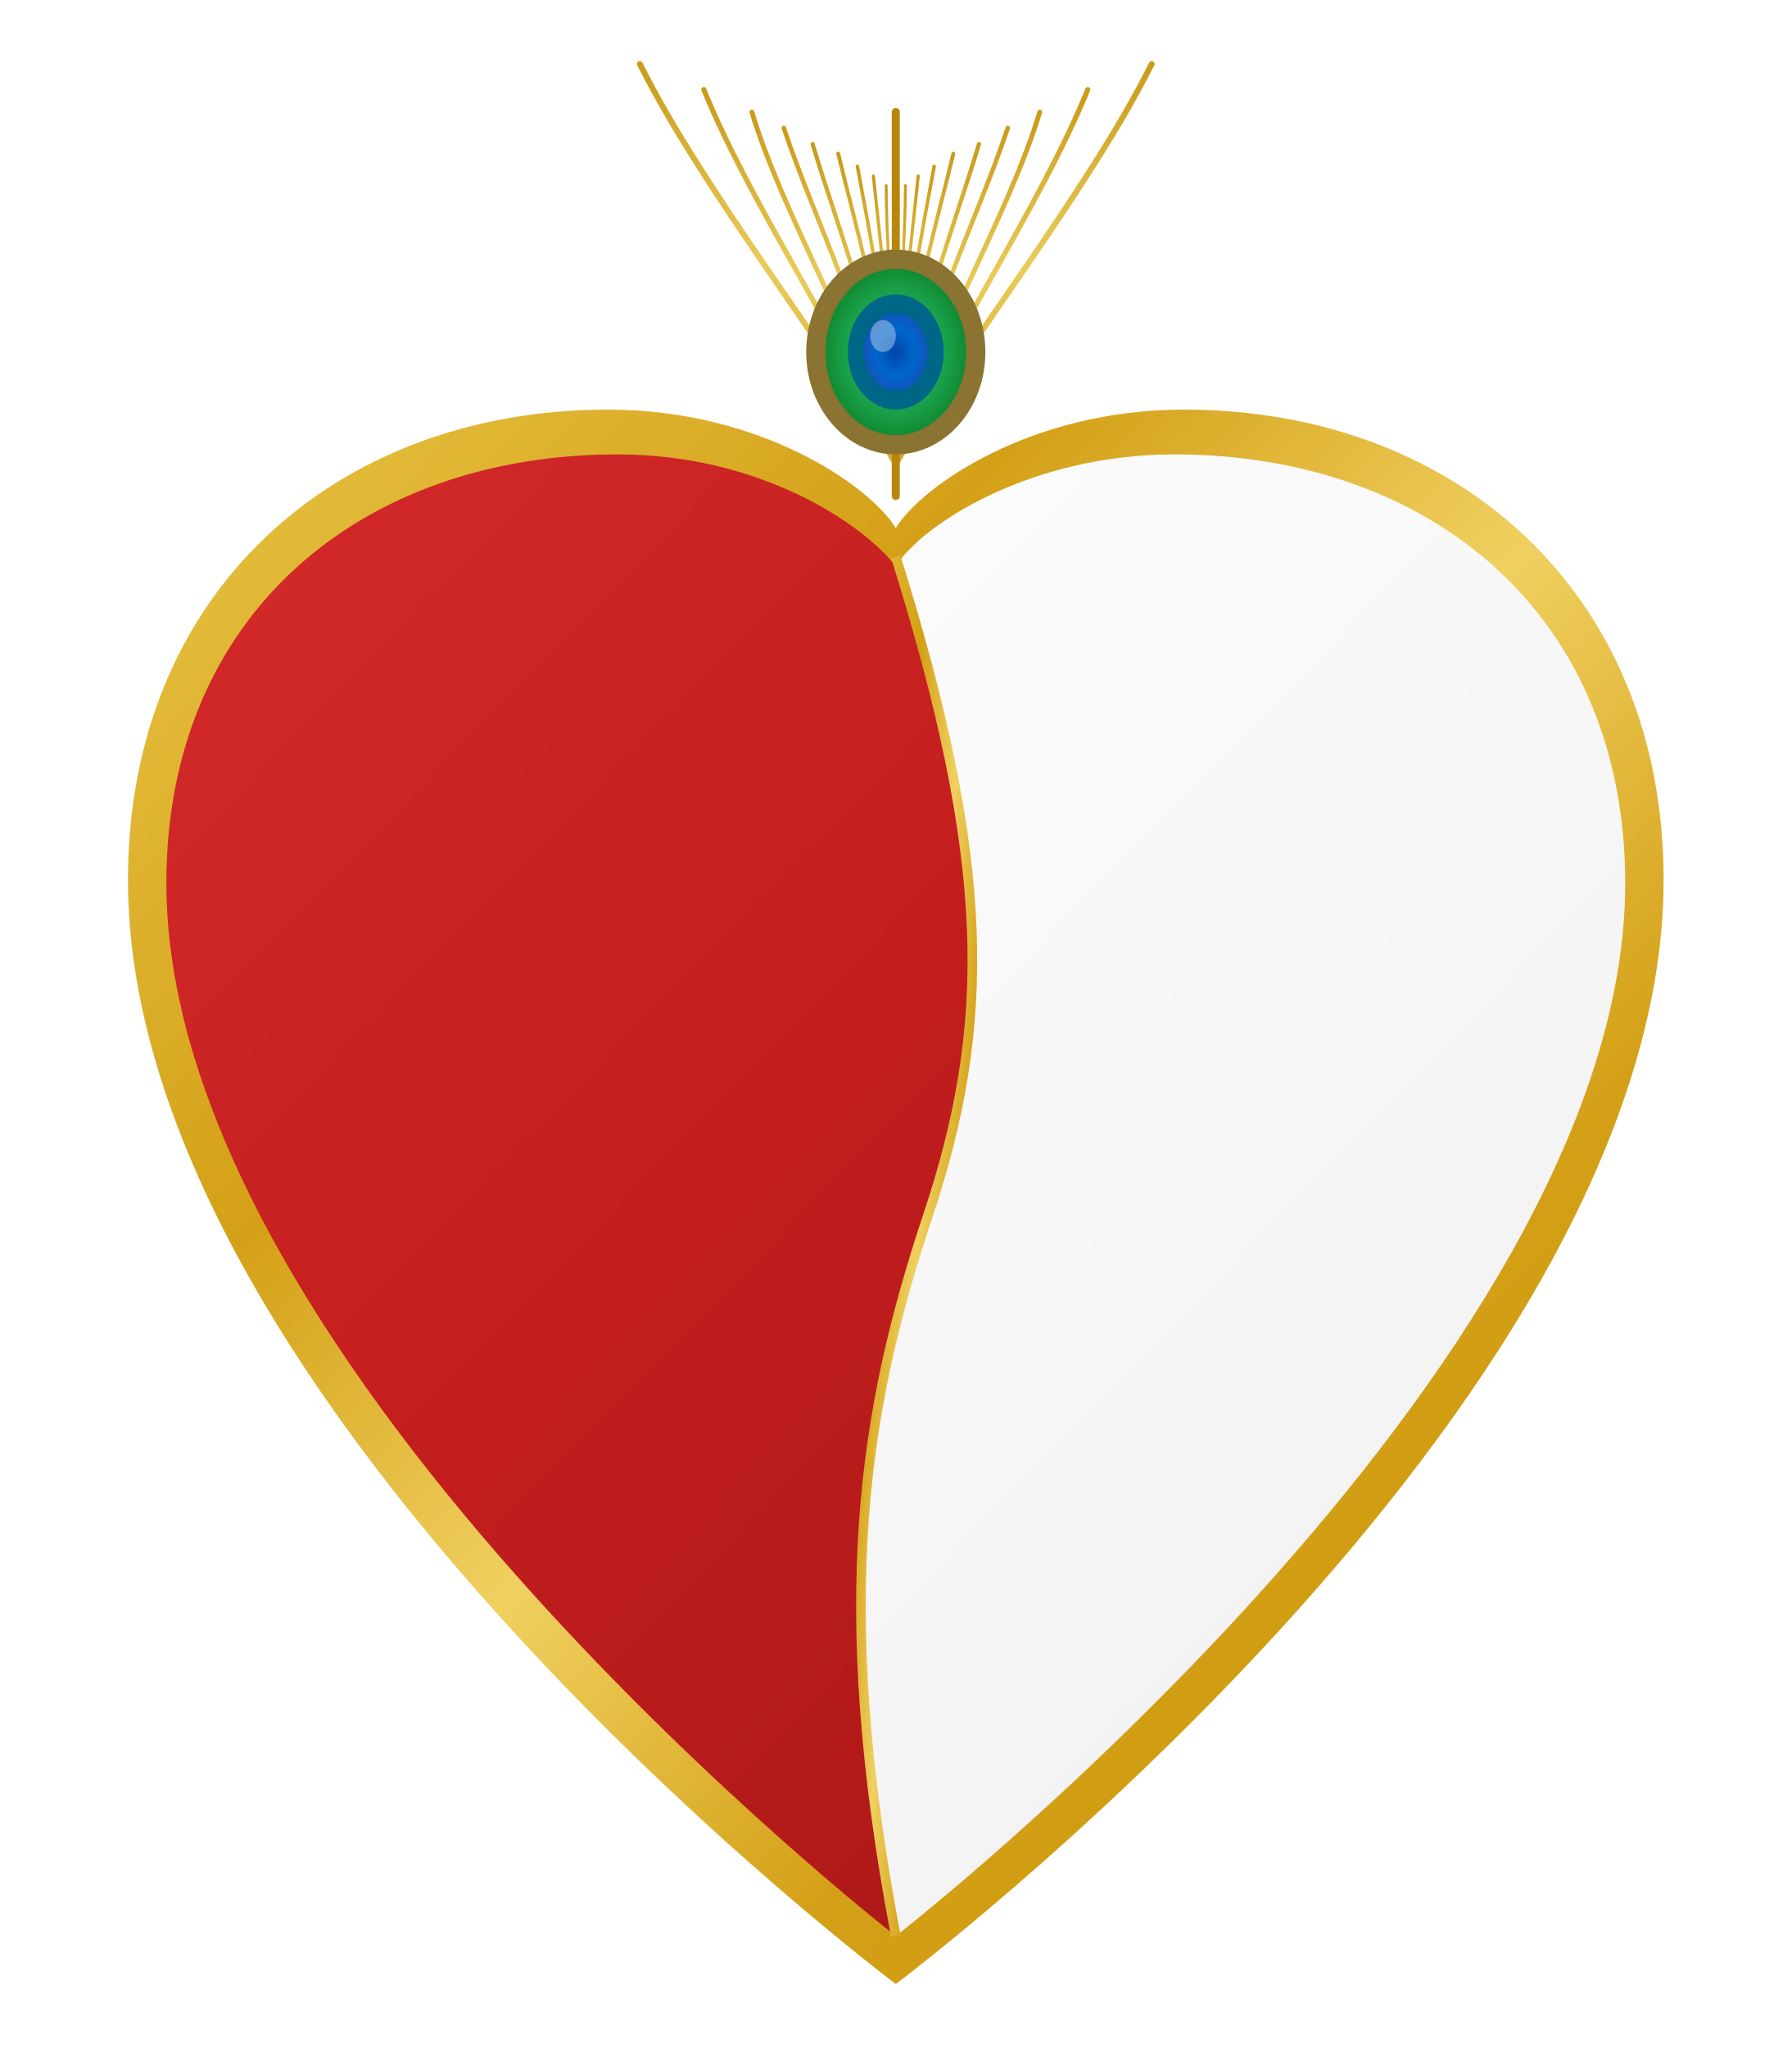
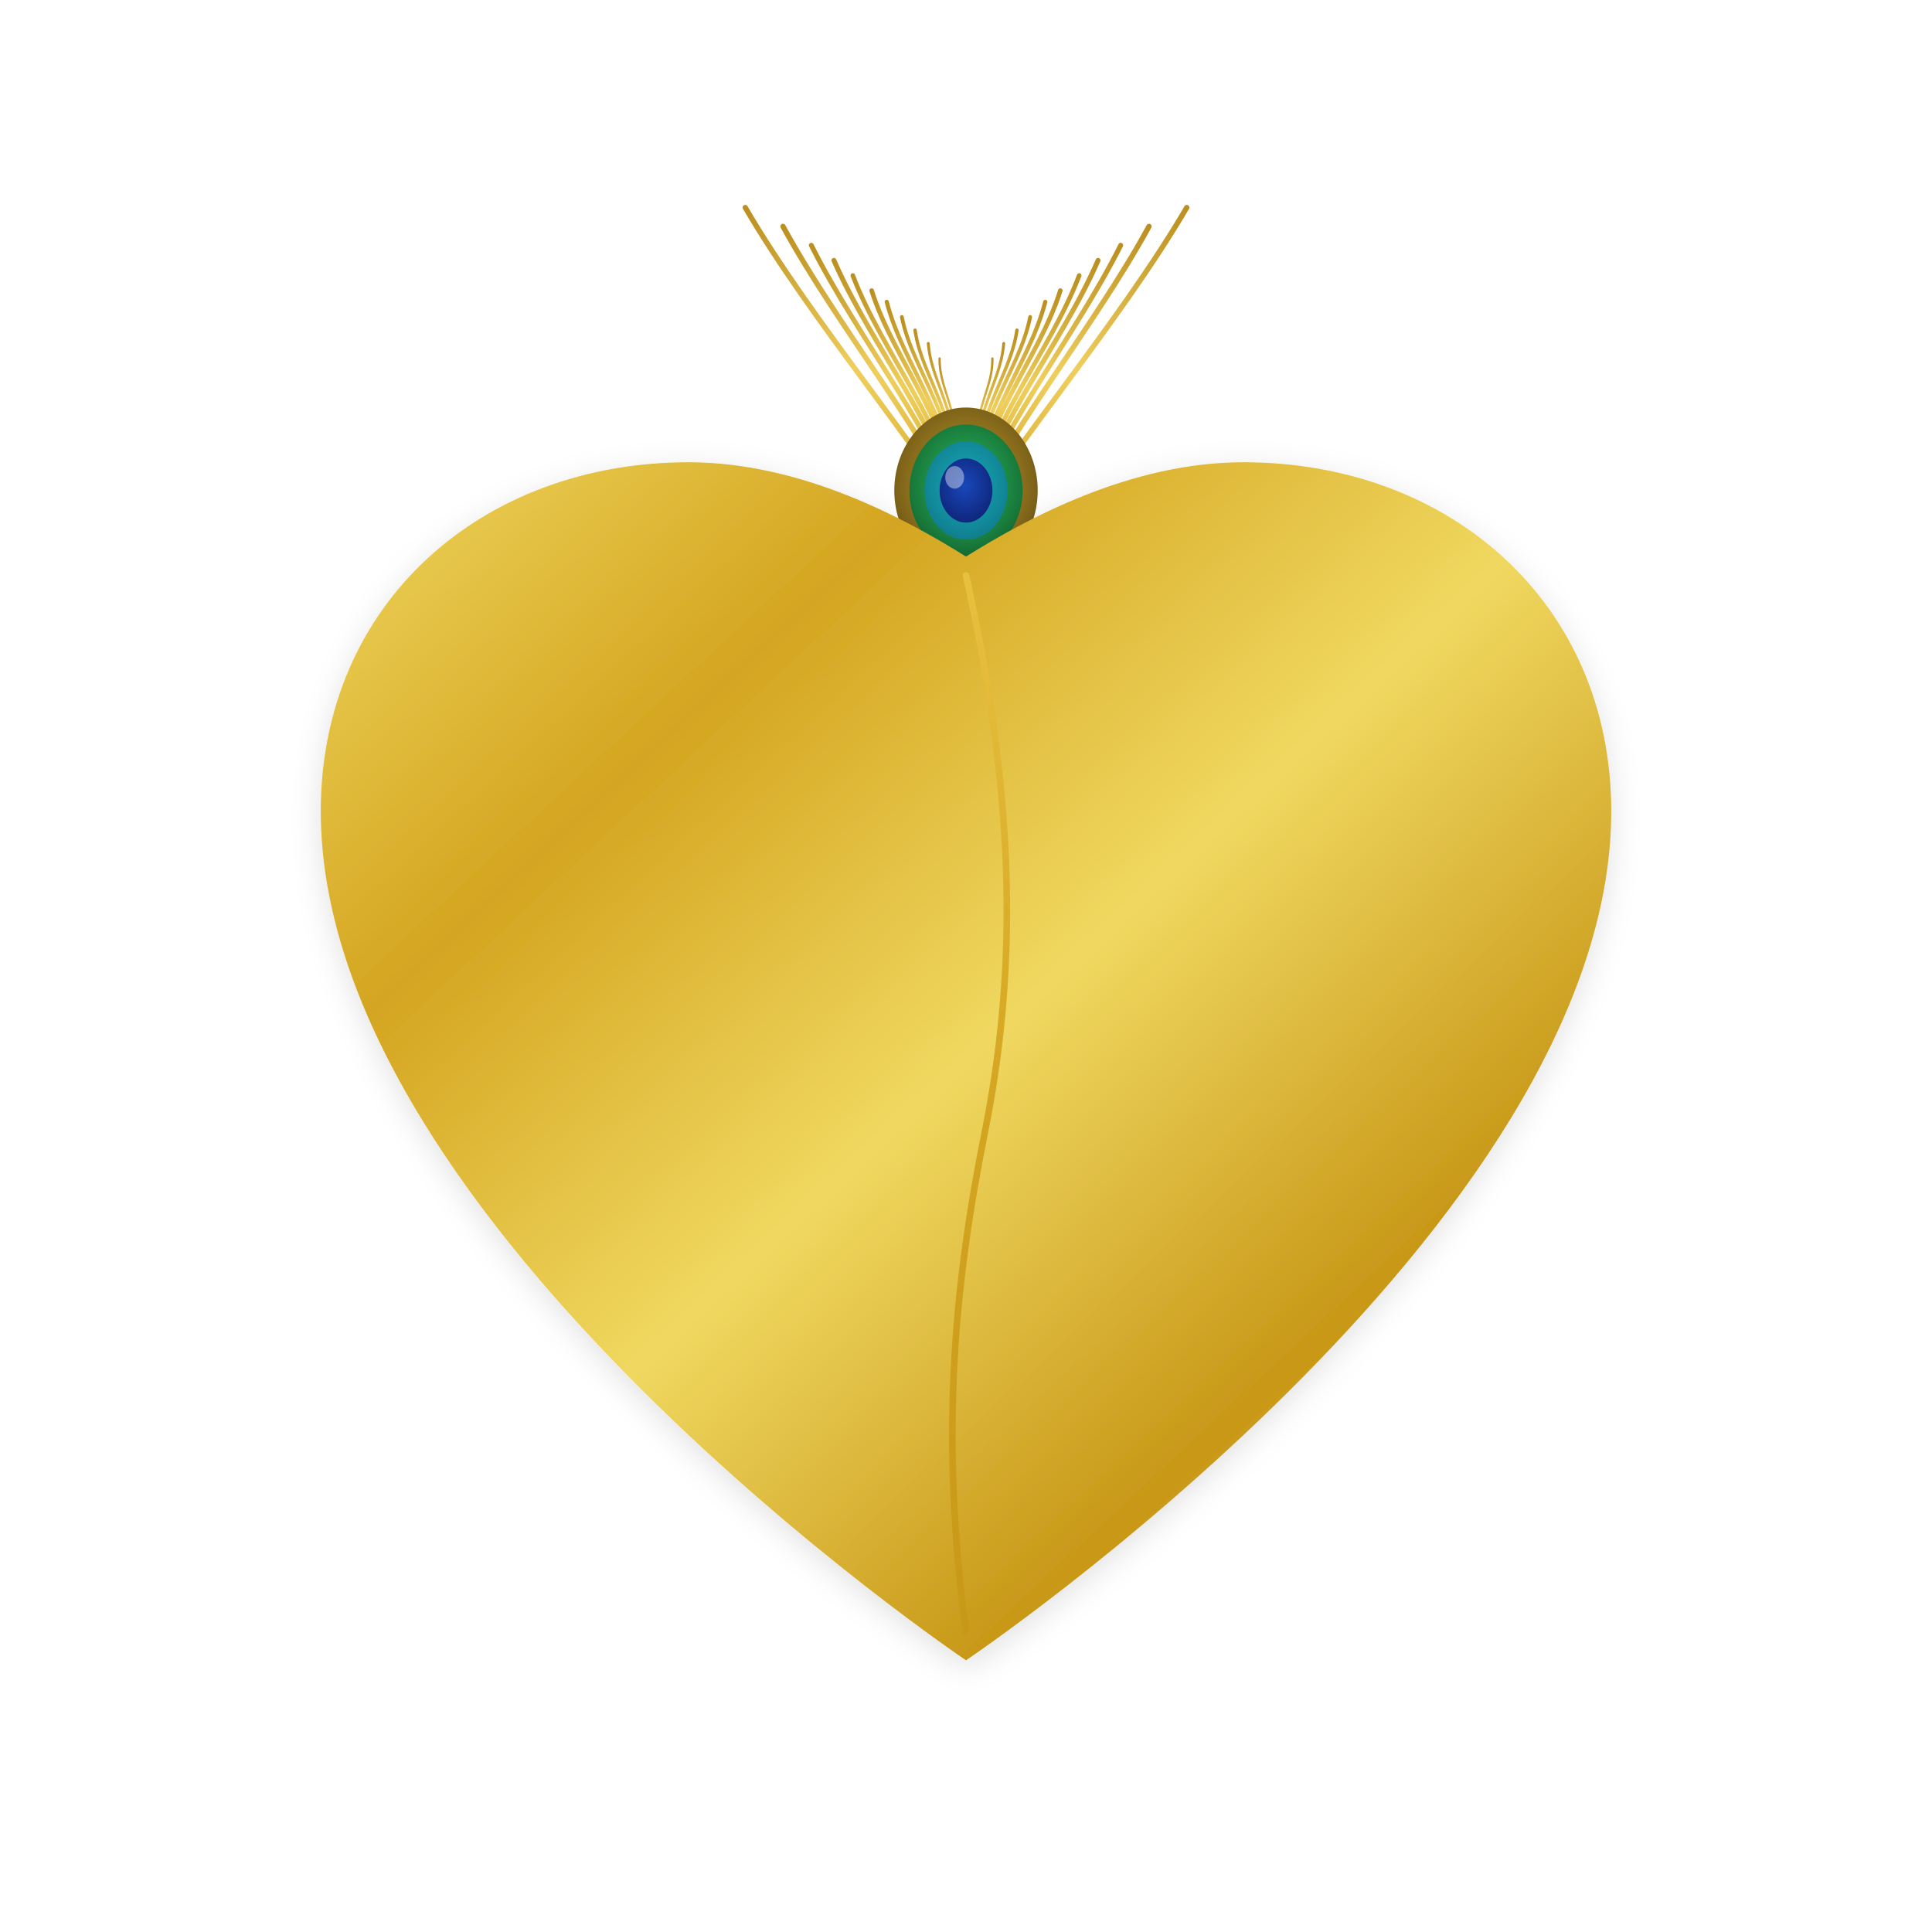
- <svg xmlns="http://www.w3.org/2000/svg" viewBox="120 20 560 640" width="560" height="640">
+ <svg xmlns="http://www.w3.org/2000/svg" viewBox="0 0 1024 1024" width="1024" height="1024">
  <defs>
-     <linearGradient id="goldGrad" x1="0%" y1="0%" x2="100%" y2="100%">
-       <stop offset="0%" stop-color="#E8C547" />
-       <stop offset="30%" stop-color="#D4A017" />
-       <stop offset="50%" stop-color="#F0D060" />
-       <stop offset="70%" stop-color="#D4A017" />
-       <stop offset="100%" stop-color="#C49000" />
+     <linearGradient id="goldOutline" x1="0%" y1="0%" x2="100%" y2="100%">
+       <stop offset="0%" stop-color="#F0D860" />
+       <stop offset="25%" stop-color="#D4A520" />
+       <stop offset="50%" stop-color="#F0D860" />
+       <stop offset="75%" stop-color="#C89818" />
+       <stop offset="100%" stop-color="#E0C040" />
    </linearGradient>
-     <linearGradient id="redGrad" x1="0%" y1="0%" x2="100%" y2="100%">
-       <stop offset="0%" stop-color="#D42B2B" />
-       <stop offset="40%" stop-color="#C41E1E" />
-       <stop offset="100%" stop-color="#A01515" />
+     <linearGradient id="redFill" x1="0%" y1="0%" x2="80%" y2="100%">
+       <stop offset="0%" stop-color="#D63030" />
+       <stop offset="50%" stop-color="#C02525" />
+       <stop offset="100%" stop-color="#9A1A1A" />
    </linearGradient>
-     <linearGradient id="whiteGrad" x1="0%" y1="0%" x2="100%" y2="100%">
+     <radialGradient id="redHighlight" cx="35%" cy="30%" r="60%">
+       <stop offset="0%" stop-color="#E84040" stop-opacity="0.5" />
+       <stop offset="100%" stop-color="#C02525" stop-opacity="0" />
+     </radialGradient>
+     <linearGradient id="whiteFill" x1="20%" y1="0%" x2="100%" y2="100%">
      <stop offset="0%" stop-color="#FFFFFF" />
-       <stop offset="50%" stop-color="#F8F8F8" />
-       <stop offset="100%" stop-color="#EFEFEF" />
+       <stop offset="40%" stop-color="#F5F5F5" />
+       <stop offset="100%" stop-color="#E0E0E0" />
    </linearGradient>
-     <radialGradient id="eyeBlue" cx="50%" cy="50%" r="50%">
-       <stop offset="0%" stop-color="#0044AA" />
-       <stop offset="60%" stop-color="#0066CC" />
-       <stop offset="100%" stop-color="#1155BB" />
+     <radialGradient id="whiteHighlight" cx="65%" cy="30%" r="55%">
+       <stop offset="0%" stop-color="#FFFFFF" stop-opacity="0.9" />
+       <stop offset="100%" stop-color="#F0F0F0" stop-opacity="0" />
    </radialGradient>
-     <radialGradient id="eyeGreen" cx="50%" cy="50%" r="50%">
-       <stop offset="0%" stop-color="#00AA55" />
-       <stop offset="40%" stop-color="#22BB66" />
-       <stop offset="100%" stop-color="#118B33" />
+     <linearGradient id="featherL" x1="100%" y1="100%" x2="0%" y2="0%">
+       <stop offset="0%" stop-color="#D4A520" />
+       <stop offset="50%" stop-color="#EECC55" />
+       <stop offset="100%" stop-color="#B88A15" />
+     </linearGradient>
+     <linearGradient id="featherR" x1="0%" y1="100%" x2="100%" y2="0%">
+       <stop offset="0%" stop-color="#D4A520" />
+       <stop offset="50%" stop-color="#EECC55" />
+       <stop offset="100%" stop-color="#B88A15" />
+     </linearGradient>
+     <linearGradient id="shaft" x1="0%" y1="100%" x2="0%" y2="0%">
+       <stop offset="0%" stop-color="#C89818" />
+       <stop offset="50%" stop-color="#AA8010" />
+       <stop offset="100%" stop-color="#907010" />
+     </linearGradient>
+     <radialGradient id="eyeOuter" cx="50%" cy="48%" r="50%">
+       <stop offset="0%" stop-color="#CCAA30" />
+       <stop offset="60%" stop-color="#9B7B20" />
+       <stop offset="100%" stop-color="#7A6018" />
    </radialGradient>
-     <linearGradient id="featherGold" x1="0%" y1="100%" x2="0%" y2="0%">
-       <stop offset="0%" stop-color="#D4A017" />
-       <stop offset="50%" stop-color="#E8C547" />
-       <stop offset="100%" stop-color="#C49000" />
+     <radialGradient id="eyeGreen" cx="50%" cy="45%" r="55%">
+       <stop offset="0%" stop-color="#30BB60" />
+       <stop offset="50%" stop-color="#20944A" />
+       <stop offset="100%" stop-color="#157035" />
+     </radialGradient>
+     <radialGradient id="eyeTeal" cx="50%" cy="45%" r="55%">
+       <stop offset="0%" stop-color="#18AABB" />
+       <stop offset="100%" stop-color="#108090" />
+     </radialGradient>
+     <radialGradient id="eyeBlue" cx="48%" cy="42%" r="55%">
+       <stop offset="0%" stop-color="#1848BB" />
+       <stop offset="100%" stop-color="#102880" />
+     </radialGradient>
+     <linearGradient id="goldDivider" x1="0%" y1="0%" x2="0%" y2="100%">
+       <stop offset="0%" stop-color="#E8C040" />
+       <stop offset="50%" stop-color="#D4A520" />
+       <stop offset="100%" stop-color="#C89818" />
    </linearGradient>
-     <clipPath id="clipCurveLeft">
-       <path d="M0,0 L400,0 L400,194                C430,290 430,340 410,400                C390,460 380,520 400,625                L0,700 Z" />
+     <filter id="softShadow" x="-5%" y="-5%" width="110%" height="110%">
+       <feDropShadow dx="0" dy="4" stdDeviation="8" flood-color="#000000" flood-opacity="0.12" />
+     </filter>
+     <clipPath id="redClip">
+       <path d="M512,305                L512,258 Z" />
    </clipPath>
-     <clipPath id="clipCurveRight">
-       <path d="M800,0 L400,0 L400,194                C430,290 430,340 410,400                C390,460 380,520 400,625                L800,700 Z" />
+     <clipPath id="whiteClip">
+       <path d="M512,305                L512,258 Z" />
    </clipPath>
  </defs>
-   <path d="M400,640 C400,640 160,460 160,295 C160,205 225,148 310,148 C358,148 392,172 400,185 C408,172 442,148 490,148 C575,148 640,205 640,295 C640,460 400,640 400,640 Z" fill="url(#goldGrad)" />
-   <g clip-path="url(#clipCurveLeft)">
-     <path d="M400,625 C400,625 172,448 172,296 C172,212 233,162 313,162 C358,162 390,184 400,197 C408,184 442,162 487,162 C567,162 628,212 628,296 C628,448 400,625 400,625 Z" fill="url(#redGrad)" />
+   <g opacity="0.95">
+     <path d="M512,280 C490,240 430,170 395,110" fill="none" stroke="url(#featherL)" stroke-width="2.8" stroke-linecap="round" />
+     <path d="M512,280 C495,235 445,175 415,120" fill="none" stroke="url(#featherL)" stroke-width="2.8" stroke-linecap="round" />
+     <path d="M512,280 C498,232 455,180 430,130" fill="none" stroke="url(#featherL)" stroke-width="2.6" stroke-linecap="round" />
+     <path d="M512,280 C500,228 462,184 442,138" fill="none" stroke="url(#featherL)" stroke-width="2.6" stroke-linecap="round" />
+     <path d="M512,280 C502,225 468,188 452,146" fill="none" stroke="url(#featherL)" stroke-width="2.4" stroke-linecap="round" />
+     <path d="M512,280 C504,222 474,192 462,154" fill="none" stroke="url(#featherL)" stroke-width="2.4" stroke-linecap="round" />
+     <path d="M512,280 C505,220 479,195 470,160" fill="none" stroke="url(#featherL)" stroke-width="2.2" stroke-linecap="round" />
+     <path d="M512,280 C507,218 484,198 478,168" fill="none" stroke="url(#featherL)" stroke-width="2" stroke-linecap="round" />
+     <path d="M512,280 C508,216 489,202 485,175" fill="none" stroke="url(#featherL)" stroke-width="1.8" stroke-linecap="round" />
+     <path d="M512,280 C509,214 494,206 492,182" fill="none" stroke="url(#featherL)" stroke-width="1.5" stroke-linecap="round" />
+     <path d="M512,280 C510,213 498,210 498,190" fill="none" stroke="url(#featherL)" stroke-width="1.2" stroke-linecap="round" />
  </g>
-   <g clip-path="url(#clipCurveRight)">
-     <path d="M400,625 C400,625 172,448 172,296 C172,212 233,162 313,162 C358,162 390,184 400,197 C408,184 442,162 487,162 C567,162 628,212 628,296 C628,448 400,625 400,625 Z" fill="url(#whiteGrad)" />
+   <g opacity="0.95">
+     <path d="M512,280 C534,240 594,170 629,110" fill="none" stroke="url(#featherR)" stroke-width="2.8" stroke-linecap="round" />
+     <path d="M512,280 C529,235 579,175 609,120" fill="none" stroke="url(#featherR)" stroke-width="2.8" stroke-linecap="round" />
+     <path d="M512,280 C526,232 569,180 594,130" fill="none" stroke="url(#featherR)" stroke-width="2.6" stroke-linecap="round" />
+     <path d="M512,280 C524,228 562,184 582,138" fill="none" stroke="url(#featherR)" stroke-width="2.6" stroke-linecap="round" />
+     <path d="M512,280 C522,225 556,188 572,146" fill="none" stroke="url(#featherR)" stroke-width="2.4" stroke-linecap="round" />
+     <path d="M512,280 C520,222 550,192 562,154" fill="none" stroke="url(#featherR)" stroke-width="2.4" stroke-linecap="round" />
+     <path d="M512,280 C519,220 545,195 554,160" fill="none" stroke="url(#featherR)" stroke-width="2.2" stroke-linecap="round" />
+     <path d="M512,280 C517,218 540,198 546,168" fill="none" stroke="url(#featherR)" stroke-width="2" stroke-linecap="round" />
+     <path d="M512,280 C516,216 535,202 539,175" fill="none" stroke="url(#featherR)" stroke-width="1.8" stroke-linecap="round" />
+     <path d="M512,280 C515,214 530,206 532,182" fill="none" stroke="url(#featherR)" stroke-width="1.5" stroke-linecap="round" />
+     <path d="M512,280 C514,213 526,210 526,190" fill="none" stroke="url(#featherR)" stroke-width="1.2" stroke-linecap="round" />
  </g>
-   <path d="M400,194 C430,290 430,340 410,400 C390,460 380,520 400,625" fill="none" stroke="url(#goldGrad)" stroke-width="3" />
-   <g opacity="0.9">
-     <path d="M400,165 C380,130 340,80 320,40" fill="none" stroke="url(#featherGold)" stroke-width="1.8" stroke-linecap="round" />
-     <path d="M400,165 C385,128 355,85 340,48" fill="none" stroke="url(#featherGold)" stroke-width="1.6" stroke-linecap="round" />
-     <path d="M400,165 C388,125 365,88 355,55" fill="none" stroke="url(#featherGold)" stroke-width="1.5" stroke-linecap="round" />
-     <path d="M400,165 C392,122 375,90 365,60" fill="none" stroke="url(#featherGold)" stroke-width="1.4" stroke-linecap="round" />
-     <path d="M400,165 C394,120 382,92 374,65" fill="none" stroke="url(#featherGold)" stroke-width="1.3" stroke-linecap="round" />
-     <path d="M400,165 C396,118 388,93 382,68" fill="none" stroke="url(#featherGold)" stroke-width="1.2" stroke-linecap="round" />
-     <path d="M400,165 C397,116 392,94 388,72" fill="none" stroke="url(#featherGold)" stroke-width="1.1" stroke-linecap="round" />
-     <path d="M400,165 C398,115 395,95 393,75" fill="none" stroke="url(#featherGold)" stroke-width="1.0" stroke-linecap="round" />
-     <path d="M400,165 C399,114 397,96 397,78" fill="none" stroke="url(#featherGold)" stroke-width="0.9" stroke-linecap="round" />
+   <line x1="512" y1="300" x2="512" y2="140" stroke="url(#shaft)" stroke-width="3.5" stroke-linecap="round" />
+   <ellipse cx="512" cy="260" rx="38" ry="44" fill="url(#eyeOuter)" />
+   <ellipse cx="512" cy="260" rx="30" ry="35" fill="url(#eyeGreen)" />
+   <ellipse cx="512" cy="260" rx="22" ry="26" fill="url(#eyeTeal)" />
+   <ellipse cx="512" cy="260" rx="14" ry="17" fill="url(#eyeBlue)" />
+   <ellipse cx="506" cy="253" rx="5" ry="6" fill="rgba(255,255,255,0.4)" />
+   <path d="M512,880 C512,880 170,650 170,430 C170,320 255,245 365,245 C425,245 480,275 512,295 C544,275 599,245 659,245 C769,245 854,320 854,430 C854,650 512,880 512,880 Z" fill="url(#goldOutline)" filter="url(#softShadow)" />
+   <g clip-path="url(#redClip)">
+     <path d="M512,865 C512,865 185,642 185,435 C185,330 265,258 370,258 C428,258 480,285 512,305 C544,285 596,258 654,258 C759,258 839,330 839,435 C839,642 512,865 512,865 Z" fill="url(#redFill)" />
+     <path d="M512,865 C512,865 185,642 185,435 C185,330 265,258 370,258 C428,258 480,285 512,305 C544,285 596,258 654,258 C759,258 839,330 839,435 C839,642 512,865 512,865 Z" fill="url(#redHighlight)" />
  </g>
-   <g opacity="0.9">
-     <path d="M400,165 C420,130 460,80 480,40" fill="none" stroke="url(#featherGold)" stroke-width="1.8" stroke-linecap="round" />
-     <path d="M400,165 C415,128 445,85 460,48" fill="none" stroke="url(#featherGold)" stroke-width="1.6" stroke-linecap="round" />
-     <path d="M400,165 C412,125 435,88 445,55" fill="none" stroke="url(#featherGold)" stroke-width="1.5" stroke-linecap="round" />
-     <path d="M400,165 C408,122 425,90 435,60" fill="none" stroke="url(#featherGold)" stroke-width="1.4" stroke-linecap="round" />
-     <path d="M400,165 C406,120 418,92 426,65" fill="none" stroke="url(#featherGold)" stroke-width="1.3" stroke-linecap="round" />
-     <path d="M400,165 C404,118 412,93 418,68" fill="none" stroke="url(#featherGold)" stroke-width="1.2" stroke-linecap="round" />
-     <path d="M400,165 C403,116 408,94 412,72" fill="none" stroke="url(#featherGold)" stroke-width="1.1" stroke-linecap="round" />
-     <path d="M400,165 C402,115 405,95 407,75" fill="none" stroke="url(#featherGold)" stroke-width="1.0" stroke-linecap="round" />
-     <path d="M400,165 C401,114 403,96 403,78" fill="none" stroke="url(#featherGold)" stroke-width="0.9" stroke-linecap="round" />
+   <g clip-path="url(#whiteClip)">
+     <path d="M512,865 C512,865 185,642 185,435 C185,330 265,258 370,258 C428,258 480,285 512,305 C544,285 596,258 654,258 C759,258 839,330 839,435 C839,642 512,865 512,865 Z" fill="url(#whiteFill)" />
+     <path d="M512,865 C512,865 185,642 185,435 C185,330 265,258 370,258 C428,258 480,285 512,305 C544,285 596,258 654,258 C759,258 839,330 839,435 C839,642 512,865 512,865 Z" fill="url(#whiteHighlight)" />
  </g>
-   <line x1="400" y1="175" x2="400" y2="55" stroke="#B8860B" stroke-width="2.5" stroke-linecap="round" />
-   <ellipse cx="400" cy="130" rx="28" ry="32" fill="#8B7332" />
-   <ellipse cx="400" cy="130" rx="22" ry="26" fill="url(#eyeGreen)" />
-   <ellipse cx="400" cy="130" rx="15" ry="18" fill="#006688" />
-   <ellipse cx="400" cy="130" rx="10" ry="12" fill="url(#eyeBlue)" />
-   <ellipse cx="396" cy="125" rx="4" ry="5" fill="rgba(255,255,255,0.35)" />
+   <path d="M512,305 C540,430 538,520 522,600 C506,680 498,760 512,865" fill="none" stroke="url(#goldDivider)" stroke-width="3.5" stroke-linecap="round" />
</svg>
